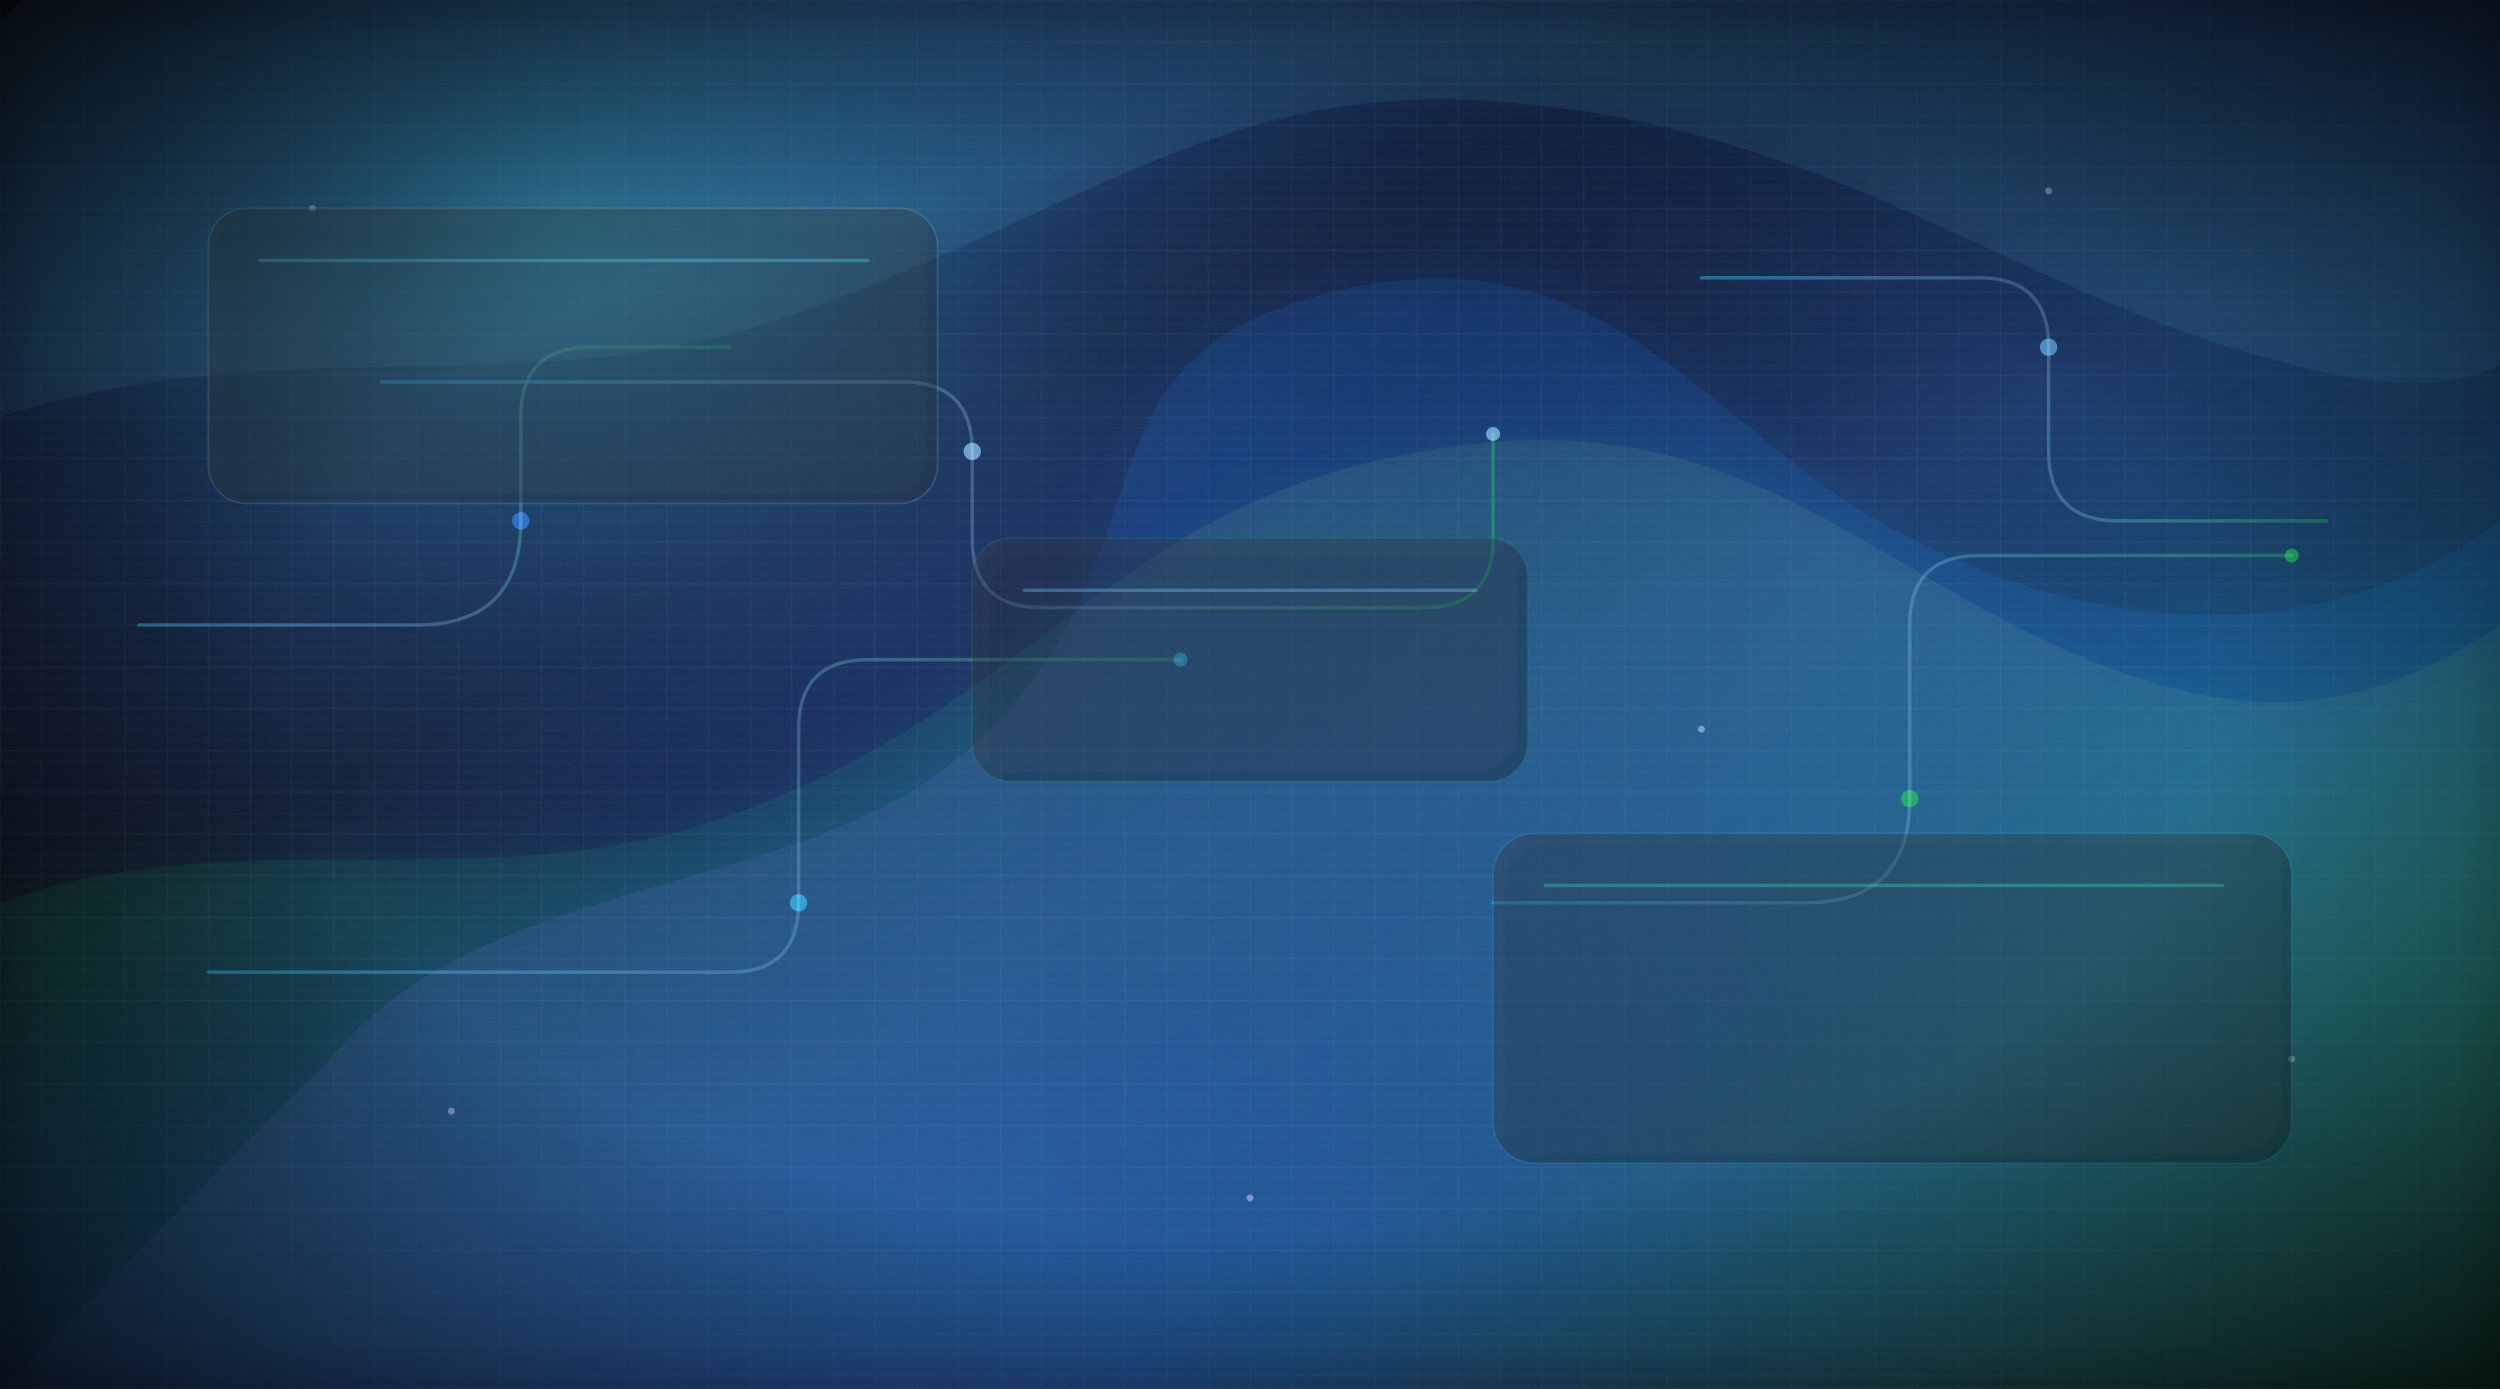
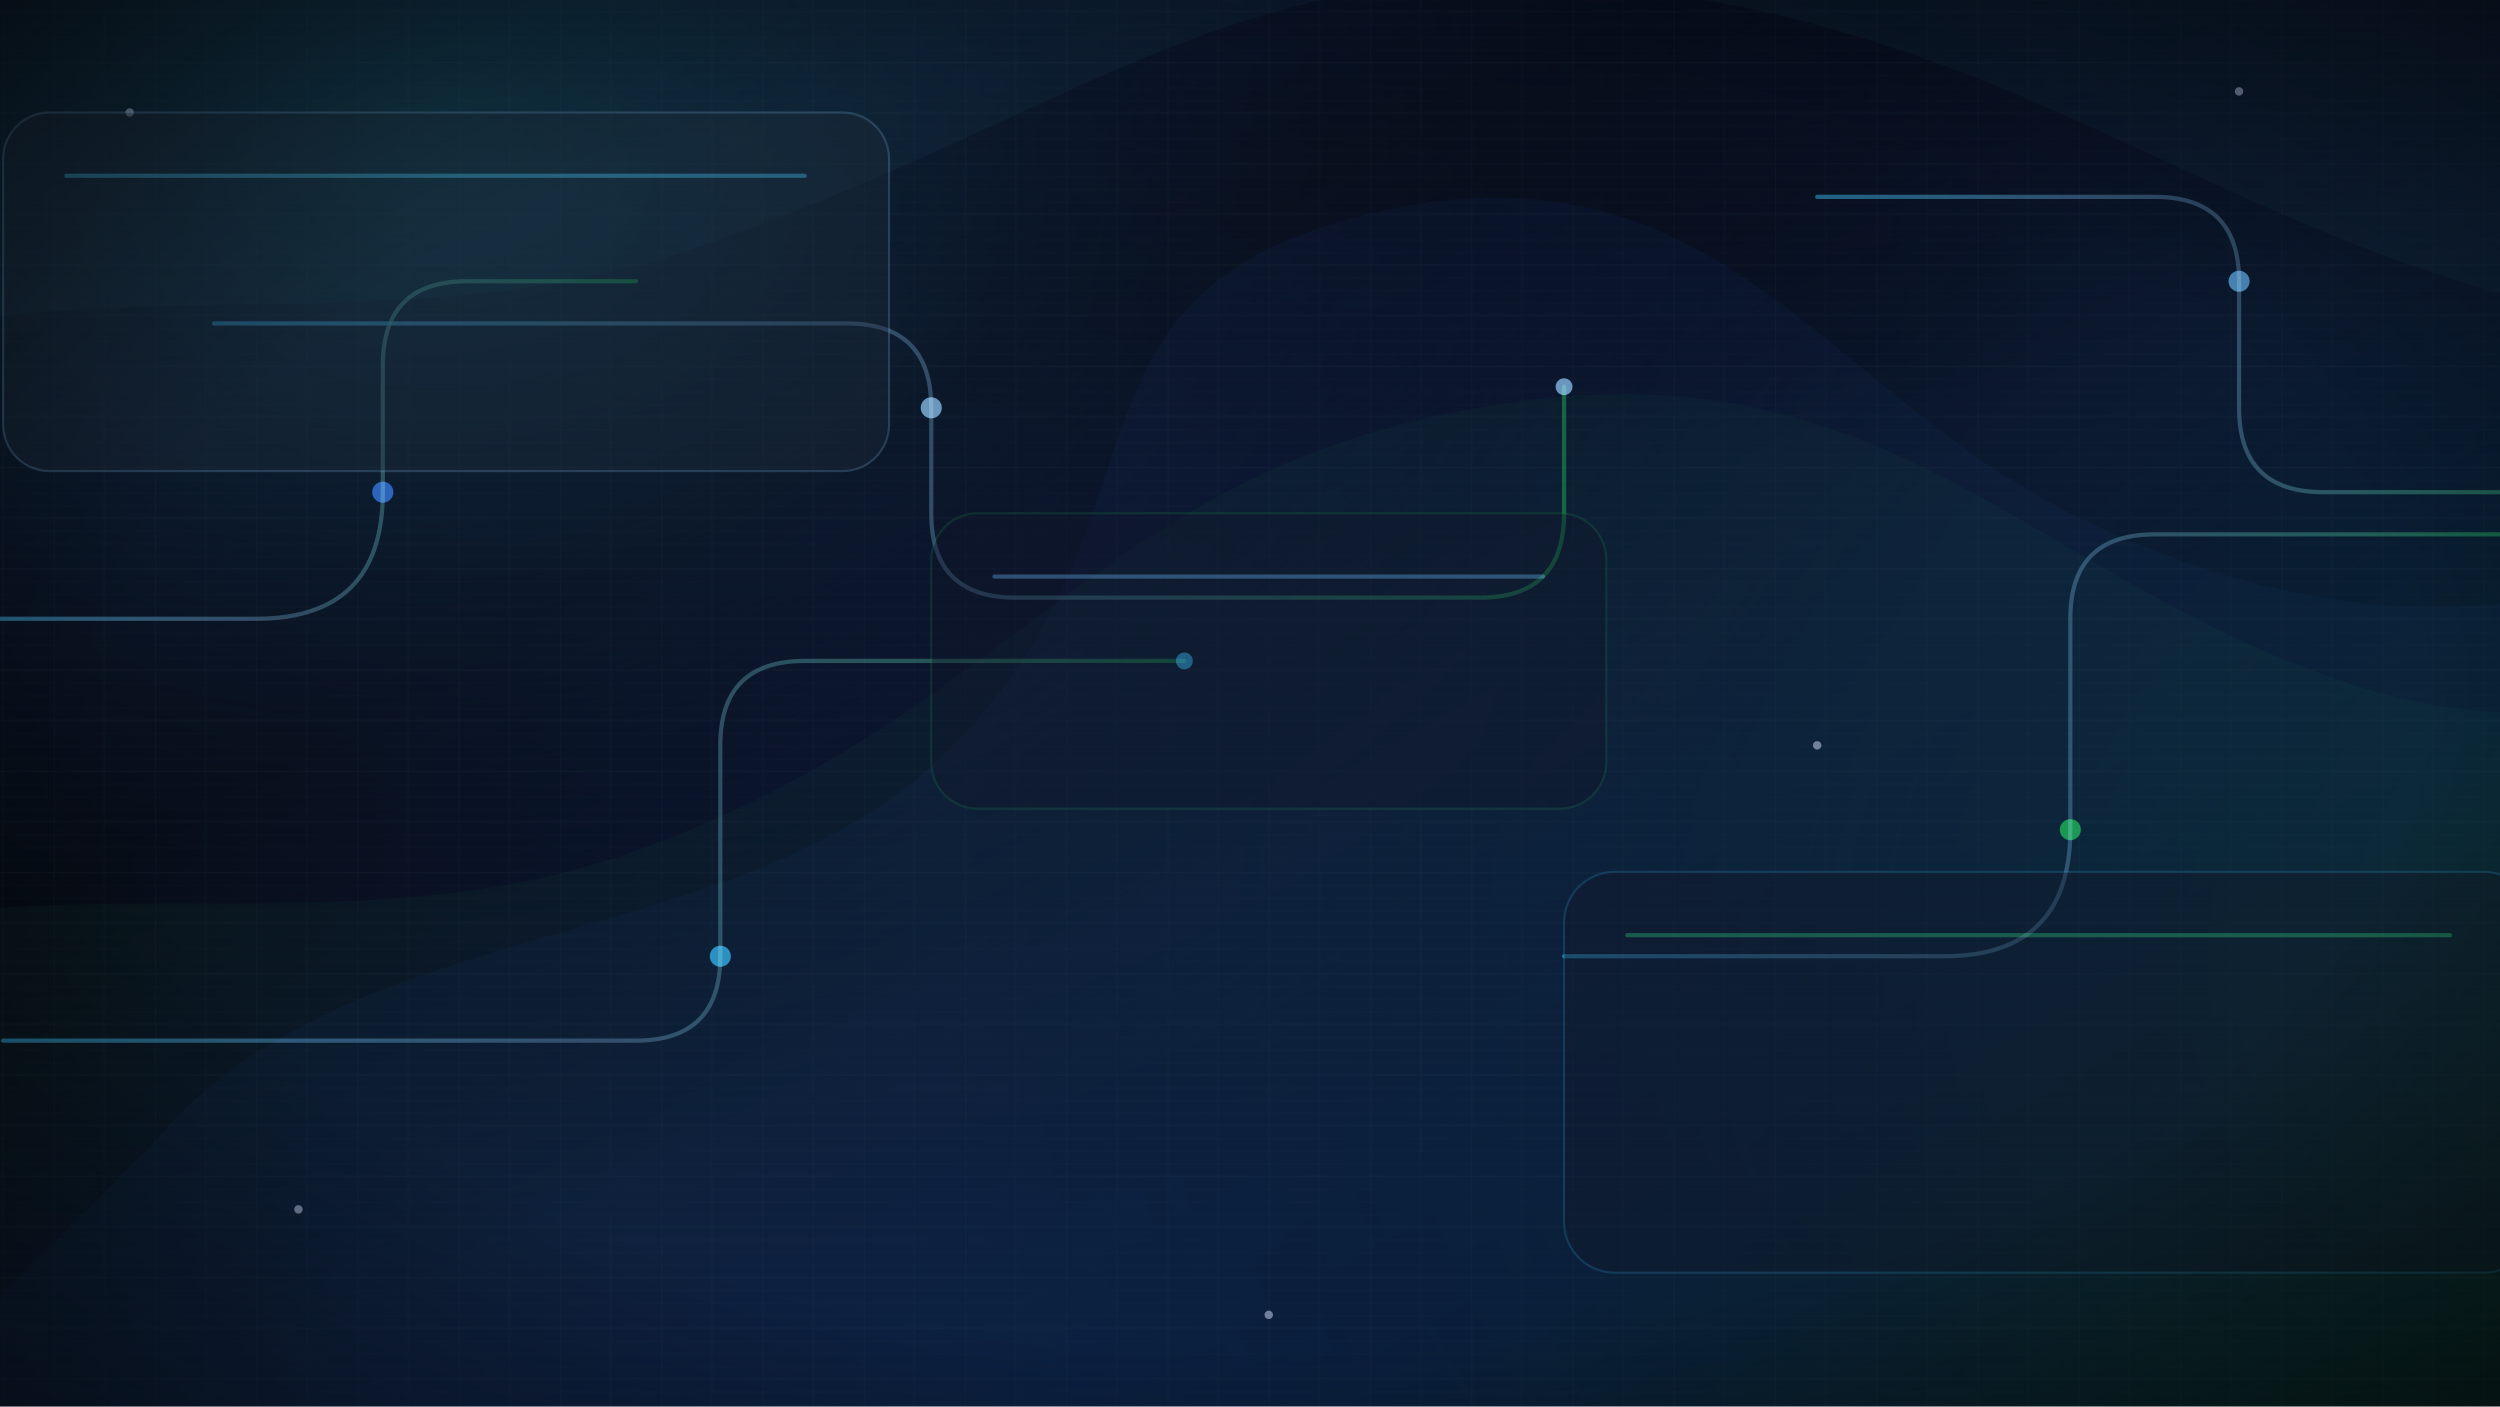
- <svg xmlns="http://www.w3.org/2000/svg" width="100%" height="800" viewBox="0 0 1440 800" preserveAspectRatio="xMidYMid slice">
+ <svg xmlns="http://www.w3.org/2000/svg" width="100%" height="100%" preserveAspectRatio="xMidYMid slice" viewBox="0 0 1600 900">
  <defs>
-     <linearGradient id="bgGrad" x1="0" y1="0" x2="1" y2="1">
-       <stop offset="0" stop-color="#000000" />
-       <stop offset="0.35" stop-color="#0B1220" />
-       <stop offset="0.55" stop-color="#1E3A8A" stop-opacity="0.85" />
-       <stop offset="0.72" stop-color="#1D4ED8" stop-opacity="0.55" />
-       <stop offset="1" stop-color="#166534" stop-opacity="0.35" />
+     <radialGradient id="b" cx="35%" cy="35%" r="60%">
+       <stop offset="0" stop-color="#38bdf8" stop-opacity=".55" />
+       <stop offset=".45" stop-color="#3b82f6" stop-opacity=".22" />
+       <stop offset="1" stop-opacity="0" />
+     </radialGradient>
+     <radialGradient id="c" cx="78%" cy="55%" r="65%">
+       <stop offset="0" stop-color="#22c55e" stop-opacity=".38" />
+       <stop offset=".55" stop-color="#166534" stop-opacity=".18" />
+       <stop offset="1" stop-opacity="0" />
+     </radialGradient>
+     <radialGradient id="d" cx="55%" cy="10%" r="60%">
+       <stop offset="0" stop-color="#64b5f6" stop-opacity=".35" />
+       <stop offset=".55" stop-color="#1d4ed8" stop-opacity=".12" />
+       <stop offset="1" stop-opacity="0" />
+     </radialGradient>
+     <radialGradient id="h" cx="50%" cy="50%" r="70%">
+       <stop offset="55%" stop-opacity="0" />
+       <stop offset="100%" stop-opacity=".78" />
+     </radialGradient>
+     <linearGradient id="a" x1="0" x2="1" y1="0" y2="1">
+       <stop offset="0" />
+       <stop offset=".35" stop-color="#0b1220" />
+       <stop offset=".55" stop-color="#1e3a8a" stop-opacity=".85" />
+       <stop offset=".72" stop-color="#1d4ed8" stop-opacity=".55" />
+       <stop offset="1" stop-color="#166534" stop-opacity=".35" />
    </linearGradient>
-     <radialGradient id="glowBlue" cx="35%" cy="35%" r="60%">
-       <stop offset="0" stop-color="#38BDF8" stop-opacity="0.55" />
-       <stop offset="0.45" stop-color="#3B82F6" stop-opacity="0.22" />
-       <stop offset="1" stop-color="#000000" stop-opacity="0" />
-     </radialGradient>
-     <radialGradient id="glowGreen" cx="78%" cy="55%" r="65%">
-       <stop offset="0" stop-color="#22C55E" stop-opacity="0.38" />
-       <stop offset="0.55" stop-color="#166534" stop-opacity="0.18" />
-       <stop offset="1" stop-color="#000000" stop-opacity="0" />
-     </radialGradient>
-     <radialGradient id="glowIce" cx="55%" cy="10%" r="60%">
-       <stop offset="0" stop-color="#64B5F6" stop-opacity="0.35" />
-       <stop offset="0.55" stop-color="#1D4ED8" stop-opacity="0.12" />
-       <stop offset="1" stop-color="#000000" stop-opacity="0" />
-     </radialGradient>
-     <pattern id="grid" width="48" height="48" patternUnits="userSpaceOnUse">
-       <path d="M 48 0 H 0 V 48" fill="none" stroke="#90CAF9" stroke-opacity="0.10" stroke-width="1" />
-       <path d="M 24 0 V 48 M 0 24 H 48" fill="none" stroke="#90CAF9" stroke-opacity="0.06" stroke-width="1" />
+     <linearGradient id="g" x1="0" x2="1" y1="0" y2="0">
+       <stop offset="0" stop-color="#38bdf8" stop-opacity=".9" />
+       <stop offset=".5" stop-color="#90caf9" stop-opacity=".55" />
+       <stop offset="1" stop-color="#22c55e" stop-opacity=".8" />
+     </linearGradient>
+     <pattern id="e" width="48" height="48" patternUnits="userSpaceOnUse">
+       <path fill="none" stroke="#90caf9" stroke-opacity=".1" d="M48 0H0v48" />
+       <path fill="none" stroke="#90caf9" stroke-opacity=".06" d="M24 0v48M0 24h48" />
    </pattern>
-     <pattern id="scanlines" width="6" height="6" patternUnits="userSpaceOnUse">
-       <rect width="6" height="1" y="0" fill="#FFFFFF" opacity="0.06" />
+     <pattern id="f" width="6" height="6" patternUnits="userSpaceOnUse">
+       <path fill="#fff" d="M0 0h6v1H0z" opacity=".06" />
    </pattern>
-     <filter id="noise" x="-20%" y="-20%" width="140%" height="140%">
-       <feTurbulence type="fractalNoise" baseFrequency="0.9" numOctaves="2" stitchTiles="stitch" />
-       <feColorMatrix type="matrix" values="         1 0 0 0 0         0 1 0 0 0         0 0 1 0 0         0 0 0 0.12 0" />
-     </filter>
-     <filter id="softGlow" x="-30%" y="-30%" width="160%" height="160%">
-       <feGaussianBlur stdDeviation="18" result="b" />
-       <feColorMatrix in="b" type="matrix" values="         1 0 0 0 0         0 1 0 0 0         0 0 1 0 0         0 0 0 0.9 0" result="g" />
-       <feMerge>
-         <feMergeNode in="g" />
-         <feMergeNode in="SourceGraphic" />
-       </feMerge>
-     </filter>
-     <filter id="glass" x="-20%" y="-20%" width="140%" height="140%">
-       <feGaussianBlur stdDeviation="6" result="blur" />
-       <feSpecularLighting in="blur" surfaceScale="2" specularConstant="0.35" specularExponent="24" lighting-color="#FFFFFF" result="spec">
-         <feDistantLight azimuth="220" elevation="35" />
-       </feSpecularLighting>
-       <feComposite in="spec" in2="SourceAlpha" operator="in" result="specIn" />
-       <feMerge>
-         <feMergeNode in="SourceGraphic" />
-         <feMergeNode in="specIn" />
-       </feMerge>
-     </filter>
-     <radialGradient id="vignette" cx="50%" cy="50%" r="70%">
-       <stop offset="55%" stop-color="#000000" stop-opacity="0" />
-       <stop offset="100%" stop-color="#000000" stop-opacity="0.78" />
-     </radialGradient>
-     <linearGradient id="circuitGrad" x1="0" y1="0" x2="1" y2="0">
-       <stop offset="0" stop-color="#38BDF8" stop-opacity="0.9" />
-       <stop offset="0.5" stop-color="#90CAF9" stop-opacity="0.55" />
-       <stop offset="1" stop-color="#22C55E" stop-opacity="0.8" />
-     </linearGradient>
  </defs>
-   <rect width="1440" height="800" fill="#000000" />
-   <g id="layer0" data-depth="0.06">
-     <rect width="1440" height="800" fill="url(#bgGrad)" />
-     <ellipse cx="520" cy="280" rx="640" ry="460" fill="url(#glowBlue)" />
-     <ellipse cx="1120" cy="470" rx="760" ry="520" fill="url(#glowGreen)" />
-     <ellipse cx="820" cy="120" rx="640" ry="360" fill="url(#glowIce)" />
+   <path d="M-160-90h1944V990H-160z" />
+   <g data-depth=".06" transform="translate(-160 -90) scale(1.35)">
+     <path fill="url(#a)" d="M0 0h1440v800H0z" />
+     <ellipse cx="520" cy="280" fill="url(#b)" rx="640" ry="460" />
+     <ellipse cx="1120" cy="470" fill="url(#c)" rx="760" ry="520" />
+     <ellipse cx="820" cy="120" fill="url(#d)" rx="640" ry="360" />
  </g>
-   <g id="layer1" data-depth="0.12" filter="url(#softGlow)" style="mix-blend-mode:screen">
-     <path d="M190,610 C280,500 460,520 560,430 C680,320 610,210 760,170 C930,125 980,250 1100,310 C1240,380 1360,360 1440,300 L1440,800 L0,800 Z" fill="#1D4ED8" opacity="0.14" />
-     <path d="M0,520 C140,470 280,520 420,470 C600,405 640,290 820,260 C1010,225 1080,340 1230,390 C1320,420 1380,400 1440,360 L1440,800 L0,800 Z" fill="#22C55E" opacity="0.10" />
-     <path d="M0,240 C160,190 290,230 430,190 C620,130 700,40 880,60 C1070,80 1160,170 1320,210 C1390,228 1420,220 1440,210 L1440,0 L0,0 Z" fill="#38BDF8" opacity="0.10" />
+   <g data-depth=".12" style="mix-blend-mode:screen">
+     <path fill="#1d4ed8" d="M96.5 733.5C218 585 461 612 596 490.5c162-148.5 67.5-297 270-351 229.5-60.75 297 108 459 189 189 94.5 351 67.5 459-13.5v675H-160Z" opacity=".14" />
+     <path fill="#22c55e" d="M-160 612c189-67.5 378 0 567-67.5 243-87.75 297-243 540-283.5 256.5-47.25 351 108 553.5 175.5C1622 477 1703 450 1784 396v594H-160Z" opacity=".1" />
+     <path fill="#38bdf8" d="M-160 234c216-67.5 391.5-13.5 580.5-67.5C677 85.5 785-36 1028-9c256.5 27 378 148.5 594 202.5 94.5 24.3 135 13.5 162 0V-90H-160Z" opacity=".1" />
  </g>
-   <g id="layer2" data-depth="0.18">
-     <rect width="1440" height="800" fill="url(#grid)" opacity="0.65" />
-     <rect width="1440" height="800" fill="url(#scanlines)" opacity="0.25" />
-     <rect width="1440" height="800" filter="url(#noise)" opacity="0.55" />
+   <g data-depth=".18">
+     <path fill="url(#e)" d="M0 0h1440v800H0z" opacity=".65" transform="translate(-160 -90) scale(1.35)" />
+     <path fill="url(#f)" d="M0 0h1440v800H0z" opacity=".25" transform="translate(-160 -90) scale(1.35)" />
+     <path d="M-160-90h1944V990H-160z" opacity=".55" />
  </g>
-   <g id="layer3" data-depth="0.28" opacity="0.95">
-     <g fill="none" stroke="url(#circuitGrad)" stroke-width="2" stroke-linecap="round" stroke-linejoin="round" opacity="0.55">
-       <path d="M120 560 H420 Q460 560 460 520 V420 Q460 380 500 380 H680" />
-       <path d="M220 220 H520 Q560 220 560 260 V310 Q560 350 600 350 H820 Q860 350 860 310 V250" />
-       <path d="M860 520 H1040 Q1100 520 1100 460 V360 Q1100 320 1140 320 H1320" />
-       <path d="M980 160 H1140 Q1180 160 1180 200 V260 Q1180 300 1220 300 H1340" />
-       <path d="M80 360 H240 Q300 360 300 300 V240 Q300 200 340 200 H420" />
+   <g data-depth=".28" opacity=".95">
+     <g fill="none" stroke="url(#g)" stroke-linecap="round" stroke-linejoin="round" stroke-width="2" opacity=".55" transform="translate(-160 -90) scale(1.35)">
+       <path d="M120 560h300q40 0 40-40V420q0-40 40-40h180" />
+       <path d="M220 220h300q40 0 40 40v50q0 40 40 40h220q40 0 40-40v-60" />
+       <path d="M860 520h180q60 0 60-60V360q0-40 40-40h180" />
+       <path d="M980 160h160q40 0 40 40v60q0 40 40 40h120" />
+       <path d="M80 360h160q60 0 60-60v-60q0-40 40-40h80" />
    </g>
-     <g opacity="0.75" style="mix-blend-mode:screen">
-       <circle cx="460" cy="520" r="5" fill="#38BDF8" />
-       <circle cx="560" cy="260" r="5" fill="#90CAF9" />
-       <circle cx="1100" cy="460" r="5" fill="#22C55E" />
-       <circle cx="1180" cy="200" r="5" fill="#64B5F6" />
-       <circle cx="300" cy="300" r="5" fill="#3B82F6" />
-       <circle cx="680" cy="380" r="4" fill="#38BDF8" />
-       <circle cx="1320" cy="320" r="4" fill="#22C55E" />
-       <circle cx="860" cy="250" r="4" fill="#90CAF9" />
+     <g opacity=".75" style="mix-blend-mode:screen" transform="translate(-160 -90) scale(1.35)">
+       <circle cx="460" cy="520" r="5" fill="#38bdf8" />
+       <circle cx="560" cy="260" r="5" fill="#90caf9" />
+       <circle cx="1100" cy="460" r="5" fill="#22c55e" />
+       <circle cx="1180" cy="200" r="5" fill="#64b5f6" />
+       <circle cx="300" cy="300" r="5" fill="#3b82f6" />
+       <circle cx="680" cy="380" r="4" fill="#38bdf8" />
+       <circle cx="1320" cy="320" r="4" fill="#22c55e" />
+       <circle cx="860" cy="250" r="4" fill="#90caf9" />
    </g>
-     <g opacity="0.55">
-       <circle cx="180" cy="120" r="2" fill="#CBD5F5" />
-       <circle cx="260" cy="640" r="2" fill="#CBD5F5" />
-       <circle cx="720" cy="690" r="2" fill="#CBD5F5" />
-       <circle cx="1180" cy="110" r="2" fill="#CBD5F5" />
-       <circle cx="1320" cy="610" r="2" fill="#CBD5F5" />
-       <circle cx="980" cy="420" r="2" fill="#CBD5F5" />
+     <g fill="#cbd5f5" opacity=".55" transform="translate(-160 -90) scale(1.35)">
+       <circle cx="180" cy="120" r="2" />
+       <circle cx="260" cy="640" r="2" />
+       <circle cx="720" cy="690" r="2" />
+       <circle cx="1180" cy="110" r="2" />
+       <circle cx="1320" cy="610" r="2" />
+       <circle cx="980" cy="420" r="2" />
    </g>
  </g>
-   <g id="layer4" data-depth="0.38">
-     <g filter="url(#glass)" opacity="0.92">
-       <rect x="120" y="120" width="420" height="170" rx="22" fill="#1E293B" fill-opacity="0.42" stroke="#90CAF9" stroke-opacity="0.22" />
-       <rect x="860" y="480" width="460" height="190" rx="24" fill="#111827" fill-opacity="0.40" stroke="#38BDF8" stroke-opacity="0.20" />
-       <rect x="560" y="310" width="320" height="140" rx="22" fill="#0F172A" fill-opacity="0.42" stroke="#22C55E" stroke-opacity="0.16" />
+   <g data-depth=".38">
+     <g opacity=".92" transform="translate(-160 -90) scale(1.35)">
+       <rect width="420" height="170" x="120" y="120" fill="#1e293b" fill-opacity=".42" stroke="#90caf9" stroke-opacity=".22" rx="22" />
+       <rect width="460" height="190" x="860" y="480" fill="#111827" fill-opacity=".4" stroke="#38bdf8" stroke-opacity=".2" rx="24" />
+       <rect width="320" height="140" x="560" y="310" fill="#0f172a" fill-opacity=".42" stroke="#22c55e" stroke-opacity=".16" rx="22" />
    </g>
-     <g opacity="0.35" style="mix-blend-mode:screen">
-       <path d="M150 150 H500" stroke="#38BDF8" stroke-width="2" stroke-linecap="round" />
-       <path d="M590 340 H850" stroke="#64B5F6" stroke-width="2" stroke-linecap="round" />
-       <path d="M890 510 H1280" stroke="#22C55E" stroke-width="2" stroke-linecap="round" />
+     <g stroke-linecap="round" stroke-width="2" opacity=".35" style="mix-blend-mode:screen">
+       <path stroke="#38bdf8" stroke-width="2.7" d="M42.5 112.5H515" />
+       <path stroke="#64b5f6" stroke-width="2.7" d="M636.5 369h351" />
+       <path stroke="#22c55e" stroke-width="2.7" d="M1041.5 598.5H1568" />
    </g>
  </g>
-   <rect width="1440" height="800" fill="url(#vignette)" />
+   <path fill="url(#h)" d="M0 0h1440v800H0z" transform="translate(-160 -90) scale(1.35)" />
</svg>
